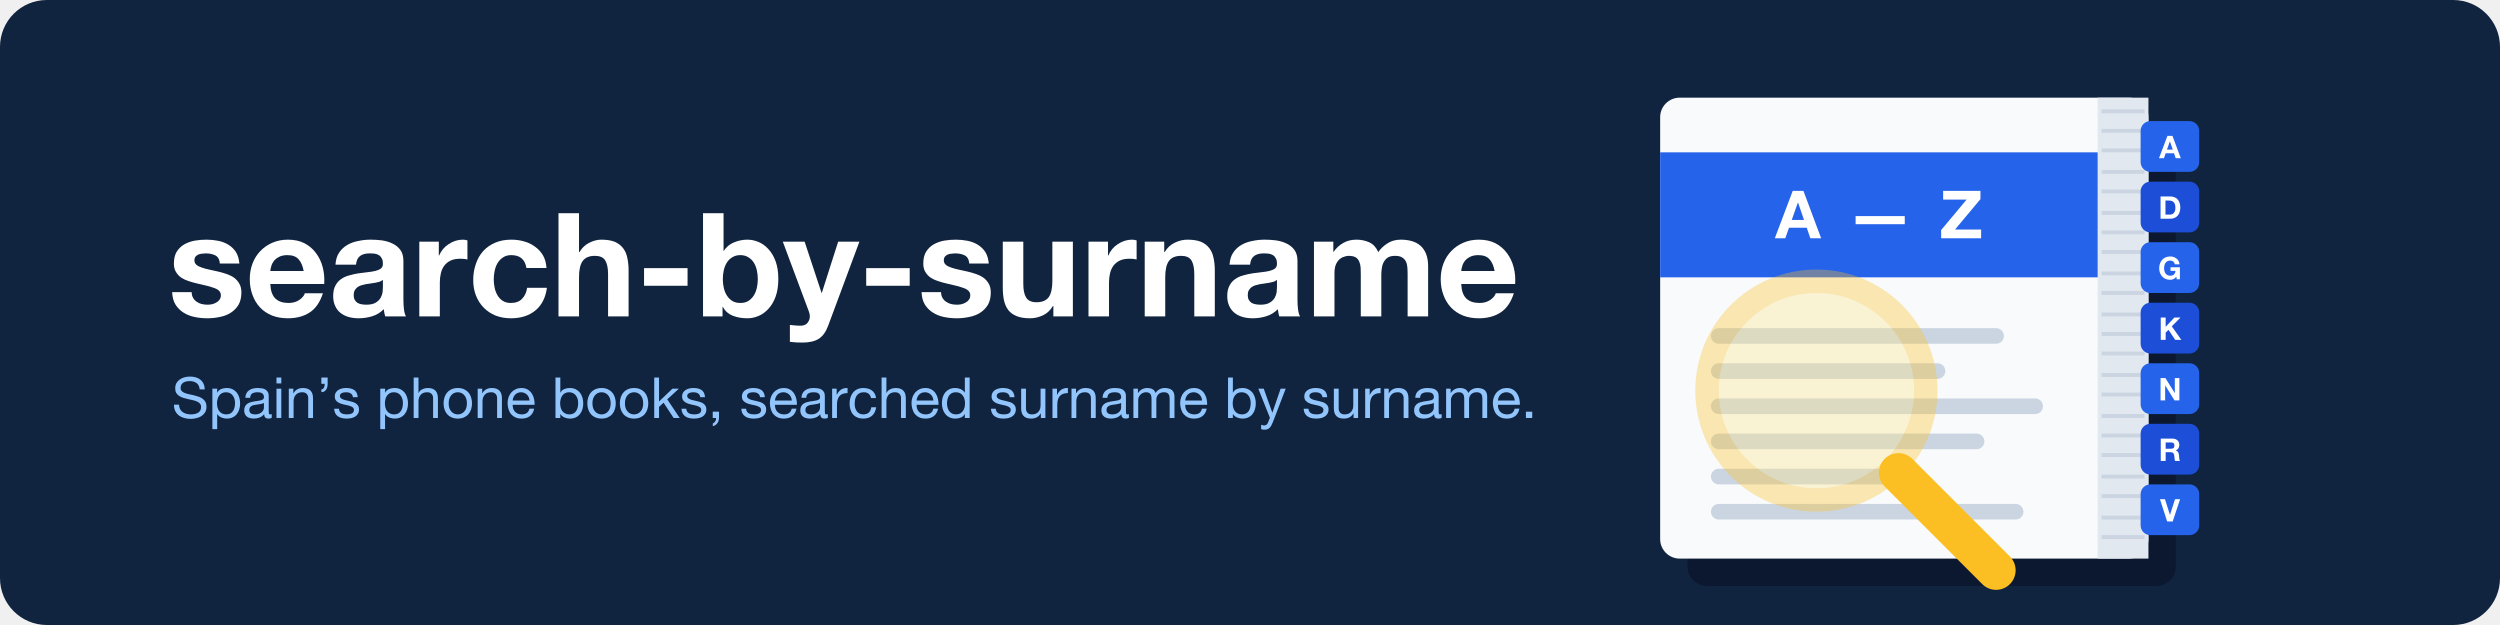
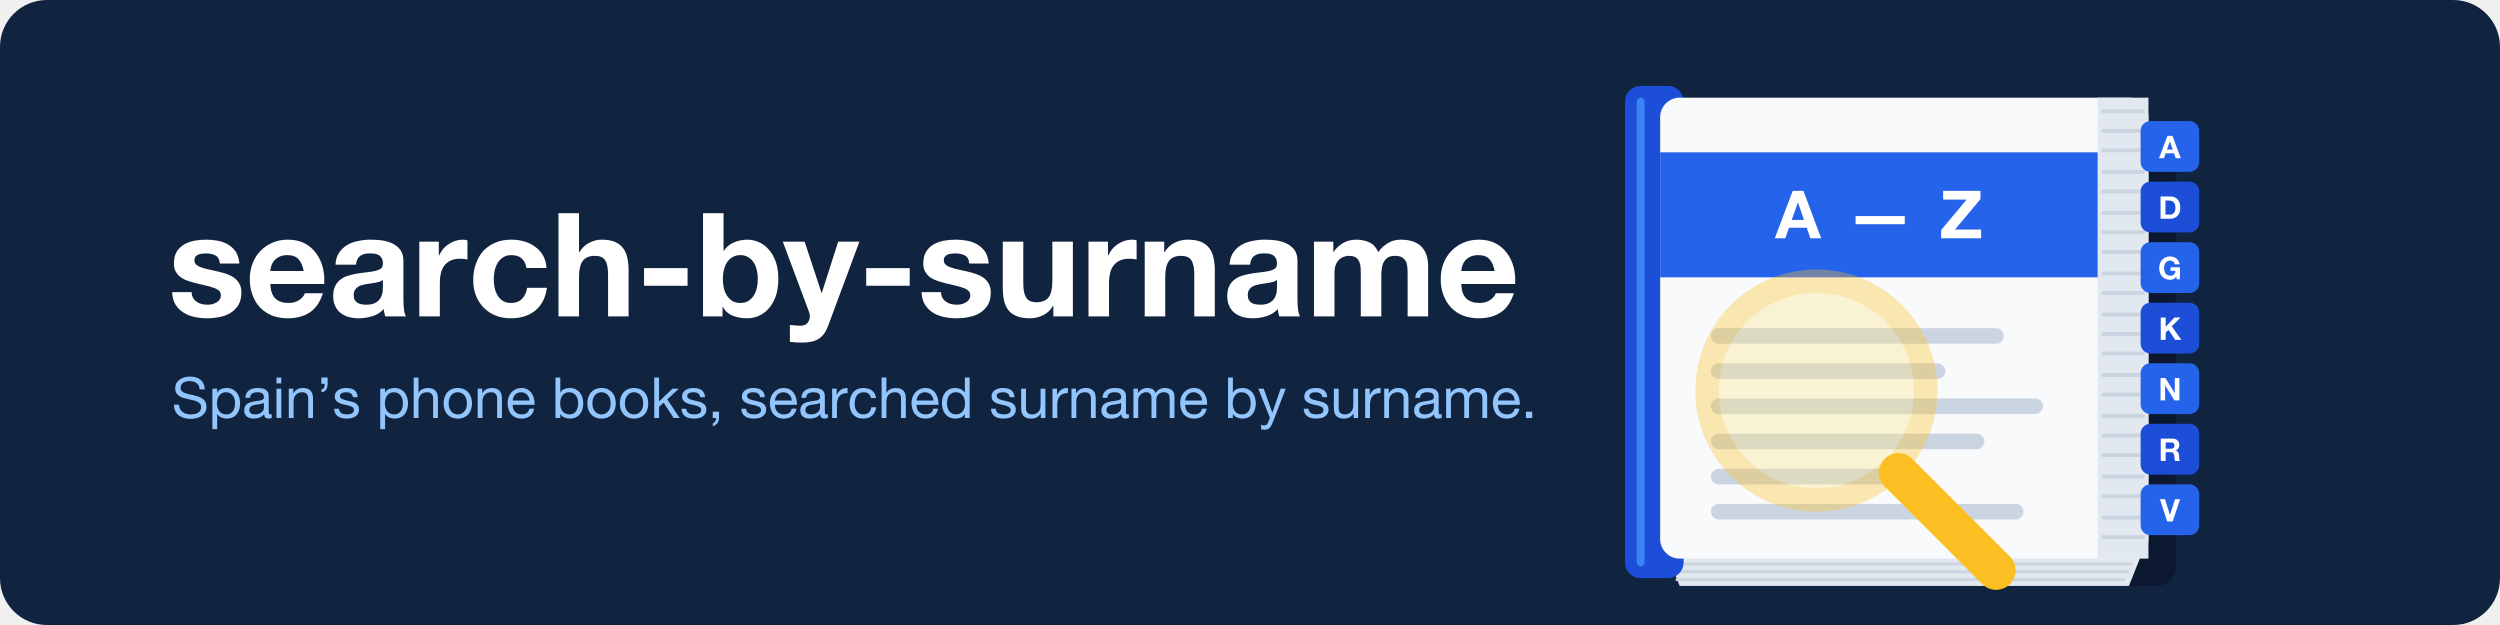
<svg xmlns="http://www.w3.org/2000/svg" viewBox="0 0 1280 320" width="1280" height="320" role="img" aria-label="search-by-surname">
  <defs>
    <path id="hn-bold-A" d="m249 276l93 262l2 0l90-262zm15 438l-270-714l158 0l56 159l267 0l54-159l163 0l-267 714z" />
    <path id="hn-bold-D" d="m226 132l0 450l112 0q58 0 98-16q39-17 63-48q24-31 35-74q10-44 10-98q0-59-15-100q-15-41-40-66q-25-26-57-37q-32-11-66-11zm-157 582l0-714l308 0q82 0 143 28q60 27 100 75q41 48 61 114q20 66 20 144q0 89-25 155q-24 66-68 110q-43 44-102 66q-60 22-129 22z" />
    <path id="hn-bold-G" d="m585 81l16-81l100 0l0 386l-300 0l0-117l158 0q-7-75-49-115q-43-39-121-39q-53 0-90 21q-37 20-60 54q-23 34-33 76q-11 43-11 88q0 47 11 91q10 44 33 79q23 34 60 54q37 21 90 21q57 0 97-30q40-30 54-90l150 0q-6 61-33 108q-27 47-69 79q-41 32-92 48q-52 17-107 17q-82 0-147-29q-66-29-111-80q-45-51-69-120q-24-68-24-148q0-78 24-146q24-67 69-117q45-50 111-79q65-28 147-28q52 0 103 22q51 21 93 75z" />
    <path id="hn-bold-K" d="m69 714l0-714l157 0l0 230l90 91l215-321l197 0l-306 432l279 282l-196 0l-279-296l0 296z" />
    <path id="hn-bold-N" d="m69 714l0-714l147 0l0 478l2 0l297-478l157 0l0 714l-147 0l0-479l-2 0l-298 479z" />
    <path id="hn-bold-R" d="m226 391l0 201l172 0q54 0 81-24q27-23 27-75q0-54-27-78q-27-24-81-24zm-157 323l0-714l157 0l0 279l157 0q59 0 85-26q26-26 34-82q6-43 9-90q3-47 16-81l157 0q-11 15-16 36q-6 22-8 46q-3 24-4 47q-1 23-2 40q-2 27-8 54q-5 27-17 49q-12 23-31 40q-19 16-48 24l0 2q60 24 86 70q27 46 27 109q0 41-15 77q-14 35-42 62q-27 27-66 42q-38 16-86 16z" />
    <path id="hn-bold-V" d="m401 0l237 714l-162 0l-161-502l-2 0l-159 502l-161 0l231-714z" />
    <path id="hn-bold-emdash" d="m130 334l0-122l740 0l0 122z" />
    <path id="hn-bold-Z" d="m23 124l0-124l602 0l0 132l-393 0l383 458l0 124l-562 0l0-132l353 0z" />
    <path id="hn-bold-s" d="m164 168l-135 0q2-52 23-86q22-35 56-56q33-21 76-30q43-9 88-9q44 0 86 9q43 8 76 29q33 21 54 55q20 35 20 86q0 36-14 60q-14 25-37 42q-23 16-53 26q-29 10-60 17q-30 7-59 13q-29 6-51 14q-23 7-37 19q-14 12-14 31q0 16 8 26q8 9 19 14q12 5 26 6q14 2 26 2q38 0 66-14q28-15 31-56l135 0q-4 48-24 80q-21 31-52 50q-31 19-70 27q-40 8-82 8q-42 0-82-7q-40-8-72-26q-32-19-52-51q-19-32-19-82q0-34 14-57q14-24 37-40q23-15 52-24q30-10 61-17q76-16 119-32q42-16 42-48q0-19-9-31q-9-13-23-20q-13-8-30-12q-16-3-31-3q-21 0-41 5q-19 5-34 16q-15 10-24 26q-10 17-10 40z" />
    <path id="hn-bold-e" d="m402 314l-231 0q1 15 7 34q5 19 18 36q14 17 36 28q23 12 57 12q52 0 77-28q26-28 36-82zm-231-90l373 0q4 60-10 115q-14 55-46 98q-31 43-80 69q-49 25-115 25q-59 0-107-21q-49-21-84-58q-35-36-54-86q-19-50-19-108q0-60 19-110q18-50 52-86q34-36 83-56q49-19 110-19q88 0 150 40q62 40 92 133l-125 0q-7-24-38-46q-31-21-74-21q-60 0-92 31q-32 31-35 100z" />
    <path id="hn-bold-a" d="m48 358q3 50 25 83q22 33 56 53q34 20 77 28q42 9 85 9q39 0 79-5q40-6 73-22q33-16 54-44q21-29 21-76l0-269q0-35 4-67q4-32 14-48l-144 0q-4 12-6 24q-3 13-4 26q-34-35-80-49q-46-14-94-14q-37 0-69 9q-32 9-56 28q-24 19-37 48q-14 29-14 69q0 44 16 73q15 28 40 45q24 17 56 25q31 9 63 14q32 5 63 8q31 3 55 9q24 6 38 17q14 12 13 34q0 23-8 36q-7 14-20 22q-12 7-28 10q-17 2-36 2q-42 0-66-18q-24-18-28-60zm328-105q-9-8-22-13q-14-4-30-7q-15-3-32-5q-17-2-34-5q-16-3-32-8q-15-5-26-13q-12-9-19-22q-7-13-7-33q0-19 7-32q7-13 19-21q12-7 28-10q16-3 33-3q42 0 65 14q23 14 34 33q11 20 14 40q2 20 2 32z" />
    <path id="hn-bold-r" d="m54 517l0-517l142 0l0 233q0 35 7 65q7 30 23 52q17 23 44 36q27 13 66 13q13 0 27-1q14-2 24-4l0 132q-17 5-31 5q-27 0-52-8q-25-8-47-23q-22-14-39-34q-17-21-27-45l-2 0l0 96z" />
    <path id="hn-bold-c" d="m406 335l139 0q-3 50-24 87q-21 36-55 60q-33 25-76 37q-42 12-88 12q-63 0-112-21q-49-21-83-58q-34-38-51-90q-18-51-18-111q0-58 19-107q19-48 53-83q34-35 82-55q49-19 107-19q103 0 169 54q66 54 80 157l-137 0q-7-48-35-76q-27-29-78-29q-33 0-56 15q-23 15-36 38q-14 24-20 53q-6 29-6 57q0 29 6 58q6 30 20 54q15 25 38 40q23 16 57 16q91 0 105-89z" />
    <path id="hn-bold-h" d="m54 714l0-714l142 0l0 271q0 79 26 113q26 35 84 35q51 0 71-31q20-32 20-96l0-292l142 0l0 318q0 48-9 88q-8 39-29 66q-21 28-57 44q-37 15-94 15q-40 0-82-21q-42-20-69-65l-3 0l0 269z" />
    <path id="hn-bold-hyphen" d="m53 334l0-122l301 0l0 122z" />
    <path id="hn-bold-b" d="m433 258q0-32-7-62q-7-30-22-53q-15-23-38-37q-22-13-54-13q-31 0-54 13q-23 14-38 37q-15 23-22 53q-7 30-7 62q0 33 7 63q7 30 22 53q15 23 38 36q23 14 54 14q32 0 54-14q23-13 38-36q15-23 22-53q7-30 7-63zm-379 456l0-714l135 0l0 66l2 0q23-43 68-61q45-18 102-18q39 0 77 16q38 16 68 49q31 33 50 84q19 52 19 123q0 71-19 123q-19 51-50 84q-30 33-68 49q-38 16-77 16q-48 0-93-19q-44-18-70-58l-2 0l0 260z" />
    <path id="hn-bold-y" d="m309-64l216 581l-147 0l-113-354l-2 0l-117 354l-151 0l181-485q6-15 6-32q0-23-14-42q-13-19-41-22q-21-1-42 1q-21 2-41 4l0-117q22-2 44-4q21-1 43-1q73 0 114 27q41 27 64 90z" />
    <path id="hn-bold-u" d="m539 0l0 517l-142 0l0-271q0-79-26-114q-26-34-84-34q-51 0-71 32q-20 31-20 95l0 292l-142 0l0-318q0-48 8-87q9-40 30-68q21-27 58-42q36-15 93-15q45 0 88 20q43 20 70 65l3 0l0-72z" />
    <path id="hn-bold-n" d="m54 517l0-517l142 0l0 271q0 79 26 113q26 35 84 35q51 0 71-31q20-32 20-96l0-292l142 0l0 318q0 48-9 88q-8 39-29 66q-21 28-57 44q-37 15-94 15q-45 0-88-21q-43-20-70-65l-3 0l0 72z" />
    <path id="hn-bold-m" d="m58 517l0-517l142 0l0 300q0 38 11 62q11 23 27 36q15 12 32 16q16 5 26 5q34 0 52-11q17-12 24-31q8-19 9-41q1-23 1-46l0-290l142 0l0 288q0 24 4 48q3 23 14 42q10 18 28 30q19 11 49 11q30 0 47-10q18-10 27-27q9-17 11-40q2-23 2-49l0-293l142 0l0 346q0 50-14 86q-14 35-39 57q-25 22-60 32q-35 10-76 10q-54 0-93-26q-40-26-63-60q-21 48-61 67q-41 19-90 19q-51 0-90-22q-40-22-68-62l-2 0l0 70z" />
    <path id="hn-S" d="m491 505l90 0q-2 59-23 101q-20 43-56 71q-35 28-82 41q-47 13-102 13q-49 0-96-13q-46-12-82-38q-37-25-59-64q-22-40-22-94q0-49 19-82q20-32 52-52q33-21 74-34q41-12 84-22q42-9 83-18q41-9 73-24q33-14 52-37q20-23 20-60q0-39-16-64q-16-25-42-39q-26-15-58-21q-33-6-65-6q-40 0-78 10q-38 10-67 31q-28 21-46 54q-17 32-17 77l-90 0q0-65 23-113q24-47 64-78q41-30 94-45q54-15 114-15q49 0 98 12q50 11 90 36q40 26 66 66q25 41 25 98q0 53-19 88q-20 35-52 58q-33 23-74 36q-41 14-84 24q-42 10-83 18q-41 9-73 22q-33 13-52 34q-20 20-20 53q0 35 14 59q13 23 36 37q22 14 51 20q29 6 59 6q74 0 122-35q47-34 55-111z" />
    <path id="hn-p" d="m67 517l0-714l85 0l0 266l2 0q14-23 34-39q21-15 44-24q23-9 46-13q24-4 43-4q59 0 103 21q45 21 74 58q30 36 44 85q15 49 15 104q0 55-15 104q-15 49-44 87q-30 37-74 59q-45 22-105 22q-54 0-99-19q-45-20-66-63l-2 0l0 70zm400-254q0-38-8-74q-8-36-26-64q-18-28-47-45q-30-17-74-17q-44 0-75 17q-31 16-51 43q-19 27-28 63q-9 35-9 73q0 36 9 71q8 35 27 62q19 28 49 45q30 17 73 17q41 0 71-16q31-16 50-43q20-27 30-61q9-35 9-71z" />
    <path id="hn-a" d="m522 2q-22-13-61-13q-33 0-53 19q-19 18-19 60q-35-42-81-60q-47-19-101-19q-35 0-67 8q-31 8-54 25q-23 17-36 44q-14 28-14 67q0 44 15 72q15 28 39 45q25 18 56 27q32 9 65 15q35 7 67 10q31 4 55 10q24 7 38 20q14 12 14 36q0 28-11 45q-10 17-26 26q-17 9-38 12q-20 3-40 3q-54 0-90-20q-36-21-39-78l-85 0q2 48 20 81q18 33 48 53q30 21 68 30q39 9 83 9q35 0 69-5q35-5 63-20q28-16 45-44q17-28 17-73l0-266q0-30 3-44q4-14 24-14q11 0 26 5zm-138 265q-16-12-42-17q-26-6-54-10q-29-3-58-8q-29-4-52-14q-23-10-38-28q-14-19-14-51q0-21 8-35q9-15 22-24q14-9 32-13q18-4 38-4q42 0 72 11q30 12 49 30q19 17 28 38q9 20 9 38z" />
    <path id="hn-i" d="m154 610l0 104l-85 0l0-104zm-85-93l0-517l85 0l0 517z" />
    <path id="hn-n" d="m64 517l0-517l85 0l0 292q0 35 9 64q10 30 29 52q19 22 47 34q29 12 68 12q49 0 77-28q28-28 28-76l0-350l85 0l0 340q0 42-8 76q-9 35-30 60q-21 25-55 39q-34 14-85 14q-115 0-168-94l-2 0l0 82z" />
    <path id="hn-quoteright" d="m83 714l0-111l59 0q0-17-2-35q-3-17-10-31q-7-14-18-23q-11-8-28-8l0-50q29 0 50 12q20 12 34 32q13 20 20 46q6 27 6 57l0 111z" />
    <path id="hn-s" d="m116 163l-85 0q2-48 20-81q18-34 48-54q30-21 69-30q39-9 82-9q39 0 78 7q40 8 72 27q31 19 50 50q20 31 20 78q0 37-14 62q-15 25-38 41q-24 17-54 27q-31 10-63 17q-30 7-60 14q-30 6-54 16q-24 9-39 24q-16 14-16 36q0 20 10 32q10 13 26 20q16 8 36 11q19 3 38 3q21 0 42-4q20-5 37-15q17-10 28-27q11-16 13-41l85 0q-3 47-20 79q-17 31-45 50q-29 18-66 26q-37 7-81 7q-34 0-69-9q-34-8-62-26q-27-17-44-45q-18-28-18-67q0-50 25-78q25-28 63-44q37-15 81-24q44-8 81-18q38-11 63-28q25-17 25-50q0-24-12-40q-12-15-30-23q-19-8-41-11q-22-3-42-3q-26 0-51 5q-24 5-44 16q-19 12-31 32q-12 19-13 47z" />
    <path id="hn-h" d="m64 714l0-714l85 0l0 292q0 35 9 64q10 30 29 52q19 22 47 34q29 12 68 12q49 0 77-28q28-28 28-76l0-350l85 0l0 340q0 42-8 76q-9 35-30 60q-21 25-55 39q-34 14-85 14q-23 0-48-5q-24-5-46-16q-23-10-41-26q-18-17-28-41l-2 0l0 273z" />
    <path id="hn-o" d="m126 258q0 47 12 84q13 36 35 61q22 25 51 38q30 13 63 13q33 0 63-13q29-13 51-38q22-25 35-61q12-37 12-84q0-47-12-84q-13-36-35-60q-22-25-51-38q-30-13-63-13q-33 0-63 13q-29 13-51 38q-22 24-35 60q-12 37-12 84zm-90 0q0-57 16-106q16-49 48-86q32-36 79-56q47-21 108-21q62 0 109 21q46 20 78 56q32 37 48 86q16 49 16 106q0 57-16 106q-16 50-48 86q-32 37-78 58q-47 21-109 21q-61 0-108-21q-47-21-79-58q-32-36-48-86q-16-49-16-106z" />
    <path id="hn-e" d="m423 308l-297 0q2 30 13 56q11 27 30 47q19 20 45 31q27 12 60 12q32 0 58-12q27-11 46-30q20-20 32-47q11-27 13-57zm82-144l-84 0q-11-51-45-76q-35-25-89-25q-42 0-73 14q-31 14-51 37q-20 24-29 54q-9 31-8 65l387 0q2 47-9 99q-10 52-38 96q-27 44-72 72q-46 29-115 29q-53 0-97-20q-45-20-78-56q-32-36-50-85q-18-49-18-108q2-59 18-109q15-50 46-86q31-36 76-56q46-20 108-20q88 0 146 44q58 44 75 131z" />
    <path id="hn-b" d="m67 714l0-714l85 0l0 69l2 0q14-23 34-39q21-15 44-24q23-9 46-13q24-4 43-4q59 0 103 21q45 21 74 58q30 36 44 85q15 49 15 104q0 55-15 104q-15 49-44 87q-30 37-74 59q-45 22-105 22q-54 0-99-19q-45-20-66-63l-2 0l0 267zm400-451q0-38-8-74q-8-36-26-64q-18-28-47-45q-30-17-74-17q-44 0-75 17q-31 16-51 43q-19 27-28 63q-9 35-9 73q0 36 9 71q8 35 27 62q19 28 49 45q30 17 73 17q41 0 71-16q31-16 50-43q20-27 30-61q9-35 9-71z" />
    <path id="hn-k" d="m69 714l0-714l85 0l0 196l80 74l177-270l108 0l-220 329l205 188l-114 0l-236-226l0 423z" />
    <path id="hn-comma" d="m83 111l0-111l59 0q1-12-2-26q-2-14-9-28q-7-13-19-24q-11-12-28-18l0-50q58 17 84 58q26 41 26 98l0 101z" />
    <path id="hn-r" d="m61 517l0-517l85 0l0 230q0 50 10 88q10 39 32 66q22 27 58 41q36 14 87 14l0 90q-69 2-114-28q-45-30-76-93l-2 0l0 109z" />
    <path id="hn-c" d="m415 351l88 0q-5 46-24 79q-19 34-49 56q-29 22-68 32q-38 11-82 11q-61 0-107-21q-46-22-77-60q-30-37-45-88q-15-50-15-108q0-58 16-106q15-49 46-84q30-35 76-54q45-19 104-19q99 0 156 52q58 52 72 148l-87 0q-8-60-43-93q-36-33-99-33q-40 0-69 16q-29 16-47 43q-18 26-27 60q-8 34-8 70q0 39 8 76q8 36 26 64q19 28 50 45q31 17 77 17q54 0 86-27q32-27 42-76z" />
    <path id="hn-d" d="m126 254q0 38 8 74q8 36 26 64q18 28 48 45q30 17 73 17q44 0 75-16q31-17 50-44q20-27 29-62q9-36 9-74q0-36-8-71q-9-35-28-63q-19-27-49-44q-30-17-73-17q-41 0-72 16q-30 16-50 43q-19 27-28 62q-10 34-10 70zm400-254l0 714l-85 0l0-266l-2 0q-14 23-35 38q-20 16-43 26q-23 9-46 13q-23 4-43 4q-59 0-104-21q-44-22-74-58q-29-37-44-86q-14-49-14-104q0-55 15-104q15-49 45-86q29-37 74-59q44-22 104-22q54 0 99 19q45 19 66 62l2 0l0-70z" />
    <path id="hn-u" d="m492 0l0 517l-85 0l0-292q0-35-9-65q-10-29-29-51q-19-22-47-34q-29-12-68-12q-49 0-77 28q-28 28-28 76l0 350l-85 0l0-340q0-42 8-77q9-34 30-59q21-25 55-39q34-13 85-13q57 0 99 23q42 22 69 70l2 0l0-82z" />
    <path id="hn-m" d="m64 517l0-517l85 0l0 322q0 15 7 38q8 22 24 43q17 21 44 36q26 15 63 15q29 0 47-8q19-9 30-24q11-16 16-37q4-21 4-46l0-339l85 0l0 322q0 60 36 96q36 36 99 36q31 0 50-9q20-9 31-25q11-15 15-36q4-21 4-45l0-339l85 0l0 379q0 40-13 69q-12 28-34 46q-23 18-54 26q-32 9-71 9q-51 0-93-23q-43-23-69-65q-16 48-55 68q-39 20-87 20q-109 0-167-88l-2 0l0 76z" />
    <path id="hn-y" d="m267-69q-15-38-29-64q-15-26-32-43q-18-16-40-24q-21-7-49-7q-15 0-30 2q-15 2-29 7l0 78q11-5 26-8q14-4 24-4q26 0 44 12q17 13 26 36l35 87l-205 514l96 0l151-423l2 0l145 423l90 0z" />
    <path id="hn-period" d="m83 111l0-111l111 0l0 111z" />
  </defs>
  <rect width="1280" height="320" rx="24" fill="#10233f" />
  <rect x="864" y="64" width="250" height="236" rx="10" fill="#0b1830" />
+   <path fill="#e2e8f0" d="M852,280 H1098 L1090,300 H860 Z" />
+   <rect x="858" y="284" width="236" height="1.5" fill="#cbd5e1" />
+   <rect x="858" y="288" width="234" height="1.5" fill="#cbd5e1" />
+   <rect x="858" y="292" width="232" height="1.5" fill="#cbd5e1" />
+   <rect x="858" y="296" width="230" height="1.5" fill="#cbd5e1" />
+   <rect x="832" y="44" width="30" height="252" rx="8" fill="#1d4ed8" />
+   <rect x="838" y="50" width="4" height="240" rx="2" fill="#3b82f6" />
  <rect x="850" y="50" width="250" height="236" rx="10" fill="#f8fafc" />
  <rect x="1074" y="50" width="26" height="236" fill="#e2e8f0" />
  <rect x="1076" y="56" width="22" height="2" fill="#cbd5e1" />
  <rect x="1076" y="66" width="22" height="2" fill="#cbd5e1" />
  <rect x="1076" y="76" width="22" height="2" fill="#cbd5e1" />
  <rect x="1076" y="87" width="22" height="2" fill="#cbd5e1" />
  <rect x="1076" y="97" width="22" height="2" fill="#cbd5e1" />
  <rect x="1076" y="108" width="22" height="2" fill="#cbd5e1" />
  <rect x="1076" y="118" width="22" height="2" fill="#cbd5e1" />
  <rect x="1076" y="128" width="22" height="2" fill="#cbd5e1" />
  <rect x="1076" y="139" width="22" height="2" fill="#cbd5e1" />
  <rect x="1076" y="149" width="22" height="2" fill="#cbd5e1" />
  <rect x="1076" y="160" width="22" height="2" fill="#cbd5e1" />
  <rect x="1076" y="170" width="22" height="2" fill="#cbd5e1" />
  <rect x="1076" y="180" width="22" height="2" fill="#cbd5e1" />
  <rect x="1076" y="191" width="22" height="2" fill="#cbd5e1" />
  <rect x="1076" y="201" width="22" height="2" fill="#cbd5e1" />
  <rect x="1076" y="212" width="22" height="2" fill="#cbd5e1" />
  <rect x="1076" y="222" width="22" height="2" fill="#cbd5e1" />
  <rect x="1076" y="232" width="22" height="2" fill="#cbd5e1" />
  <rect x="1076" y="243" width="22" height="2" fill="#cbd5e1" />
  <rect x="1076" y="253" width="22" height="2" fill="#cbd5e1" />
  <rect x="1076" y="264" width="22" height="2" fill="#cbd5e1" />
  <rect x="1076" y="274" width="22" height="2" fill="#cbd5e1" />
  <rect x="1096" y="62" width="30" height="26" rx="5" fill="#2563eb" />
  <g fill="#fff" transform="matrix(0.016 0 0 -0.016 1105.5 81.0)">
    <use href="#hn-bold-A" x="0" />
  </g>
  <rect x="1096" y="93" width="30" height="26" rx="5" fill="#1d4ed8" />
  <g fill="#fff" transform="matrix(0.016 0 0 -0.016 1105.1 112.0)">
    <use href="#hn-bold-D" x="0" />
  </g>
  <rect x="1096" y="124" width="30" height="26" rx="5" fill="#2563eb" />
  <g fill="#fff" transform="matrix(0.016 0 0 -0.016 1104.9 143.0)">
    <use href="#hn-bold-G" x="0" />
  </g>
  <rect x="1096" y="155" width="30" height="26" rx="5" fill="#1d4ed8" />
  <g fill="#fff" transform="matrix(0.016 0 0 -0.016 1105.2 174.0)">
    <use href="#hn-bold-K" x="0" />
  </g>
  <rect x="1096" y="186" width="30" height="26" rx="5" fill="#2563eb" />
  <g fill="#fff" transform="matrix(0.016 0 0 -0.016 1105.1 205.0)">
    <use href="#hn-bold-N" x="0" />
  </g>
  <rect x="1096" y="217" width="30" height="26" rx="5" fill="#1d4ed8" />
  <g fill="#fff" transform="matrix(0.016 0 0 -0.016 1105.2 236.0)">
    <use href="#hn-bold-R" x="0" />
  </g>
  <rect x="1096" y="248" width="30" height="26" rx="5" fill="#2563eb" />
  <g fill="#fff" transform="matrix(0.016 0 0 -0.016 1106.0 267.0)">
    <use href="#hn-bold-V" x="0" />
  </g>
  <rect x="850" y="78" width="224" height="64" fill="#2563eb" />
  <g fill="#fff" transform="matrix(0.034 0 0 -0.034 908.9 122.0)">
    <use href="#hn-bold-A" x="0" />
    <use href="#hn-bold-emdash" x="1081" />
    <use href="#hn-bold-Z" x="2476" />
  </g>
  <rect x="876" y="168" width="150" height="8" rx="4" fill="#cbd5e1" />
  <rect x="876" y="186" width="120" height="8" rx="4" fill="#cbd5e1" />
  <rect x="876" y="204" width="170" height="8" rx="4" fill="#cbd5e1" />
  <rect x="876" y="222" width="140" height="8" rx="4" fill="#cbd5e1" />
  <rect x="876" y="240" width="110" height="8" rx="4" fill="#cbd5e1" />
  <rect x="876" y="258" width="160" height="8" rx="4" fill="#cbd5e1" />
  <circle cx="930" cy="200" r="56" fill="#fde68a" opacity=".35" stroke="#fbbf24" stroke-width="12" />
  <path d="M972,242 L1022,292" stroke="#fbbf24" stroke-width="20" stroke-linecap="round" />
  <g fill="#ffffff" transform="matrix(0.074 0 0 -0.074 86.0 162.0)">
    <use href="#hn-bold-s" x="0" />
    <use href="#hn-bold-e" x="537" />
    <use href="#hn-bold-a" x="1111" />
    <use href="#hn-bold-r" x="1685" />
    <use href="#hn-bold-c" x="2074" />
    <use href="#hn-bold-h" x="2648" />
    <use href="#hn-bold-hyphen" x="3241" />
    <use href="#hn-bold-b" x="3648" />
    <use href="#hn-bold-y" x="4259" />
    <use href="#hn-bold-hyphen" x="4778" />
    <use href="#hn-bold-s" x="5185" />
    <use href="#hn-bold-u" x="5722" />
    <use href="#hn-bold-r" x="6315" />
    <use href="#hn-bold-n" x="6704" />
    <use href="#hn-bold-a" x="7297" />
    <use href="#hn-bold-m" x="7871" />
    <use href="#hn-bold-e" x="8777" />
  </g>
  <g fill="#93c5fd" transform="matrix(0.029 0 0 -0.029 88.0 214.0)">
    <use href="#hn-S" x="0" />
    <use href="#hn-p" x="648" />
    <use href="#hn-a" x="1241" />
    <use href="#hn-i" x="1778" />
    <use href="#hn-n" x="2000" />
    <use href="#hn-quoteright" x="2556" />
    <use href="#hn-s" x="2834" />
    <use href="#hn-p" x="3612" />
    <use href="#hn-h" x="4205" />
    <use href="#hn-o" x="4761" />
    <use href="#hn-n" x="5335" />
    <use href="#hn-e" x="5891" />
    <use href="#hn-b" x="6706" />
    <use href="#hn-o" x="7299" />
    <use href="#hn-o" x="7873" />
    <use href="#hn-k" x="8447" />
    <use href="#hn-s" x="8966" />
    <use href="#hn-comma" x="9466" />
    <use href="#hn-s" x="10022" />
    <use href="#hn-e" x="10522" />
    <use href="#hn-a" x="11059" />
    <use href="#hn-r" x="11596" />
    <use href="#hn-c" x="11929" />
    <use href="#hn-h" x="12466" />
    <use href="#hn-e" x="13022" />
    <use href="#hn-d" x="13559" />
    <use href="#hn-s" x="14430" />
    <use href="#hn-u" x="14930" />
    <use href="#hn-r" x="15486" />
    <use href="#hn-n" x="15819" />
    <use href="#hn-a" x="16375" />
    <use href="#hn-m" x="16912" />
    <use href="#hn-e" x="17765" />
    <use href="#hn-b" x="18580" />
    <use href="#hn-y" x="19173" />
    <use href="#hn-s" x="19951" />
    <use href="#hn-u" x="20451" />
    <use href="#hn-r" x="21007" />
    <use href="#hn-n" x="21340" />
    <use href="#hn-a" x="21896" />
    <use href="#hn-m" x="22433" />
    <use href="#hn-e" x="23286" />
    <use href="#hn-period" x="23823" />
  </g>
</svg>
